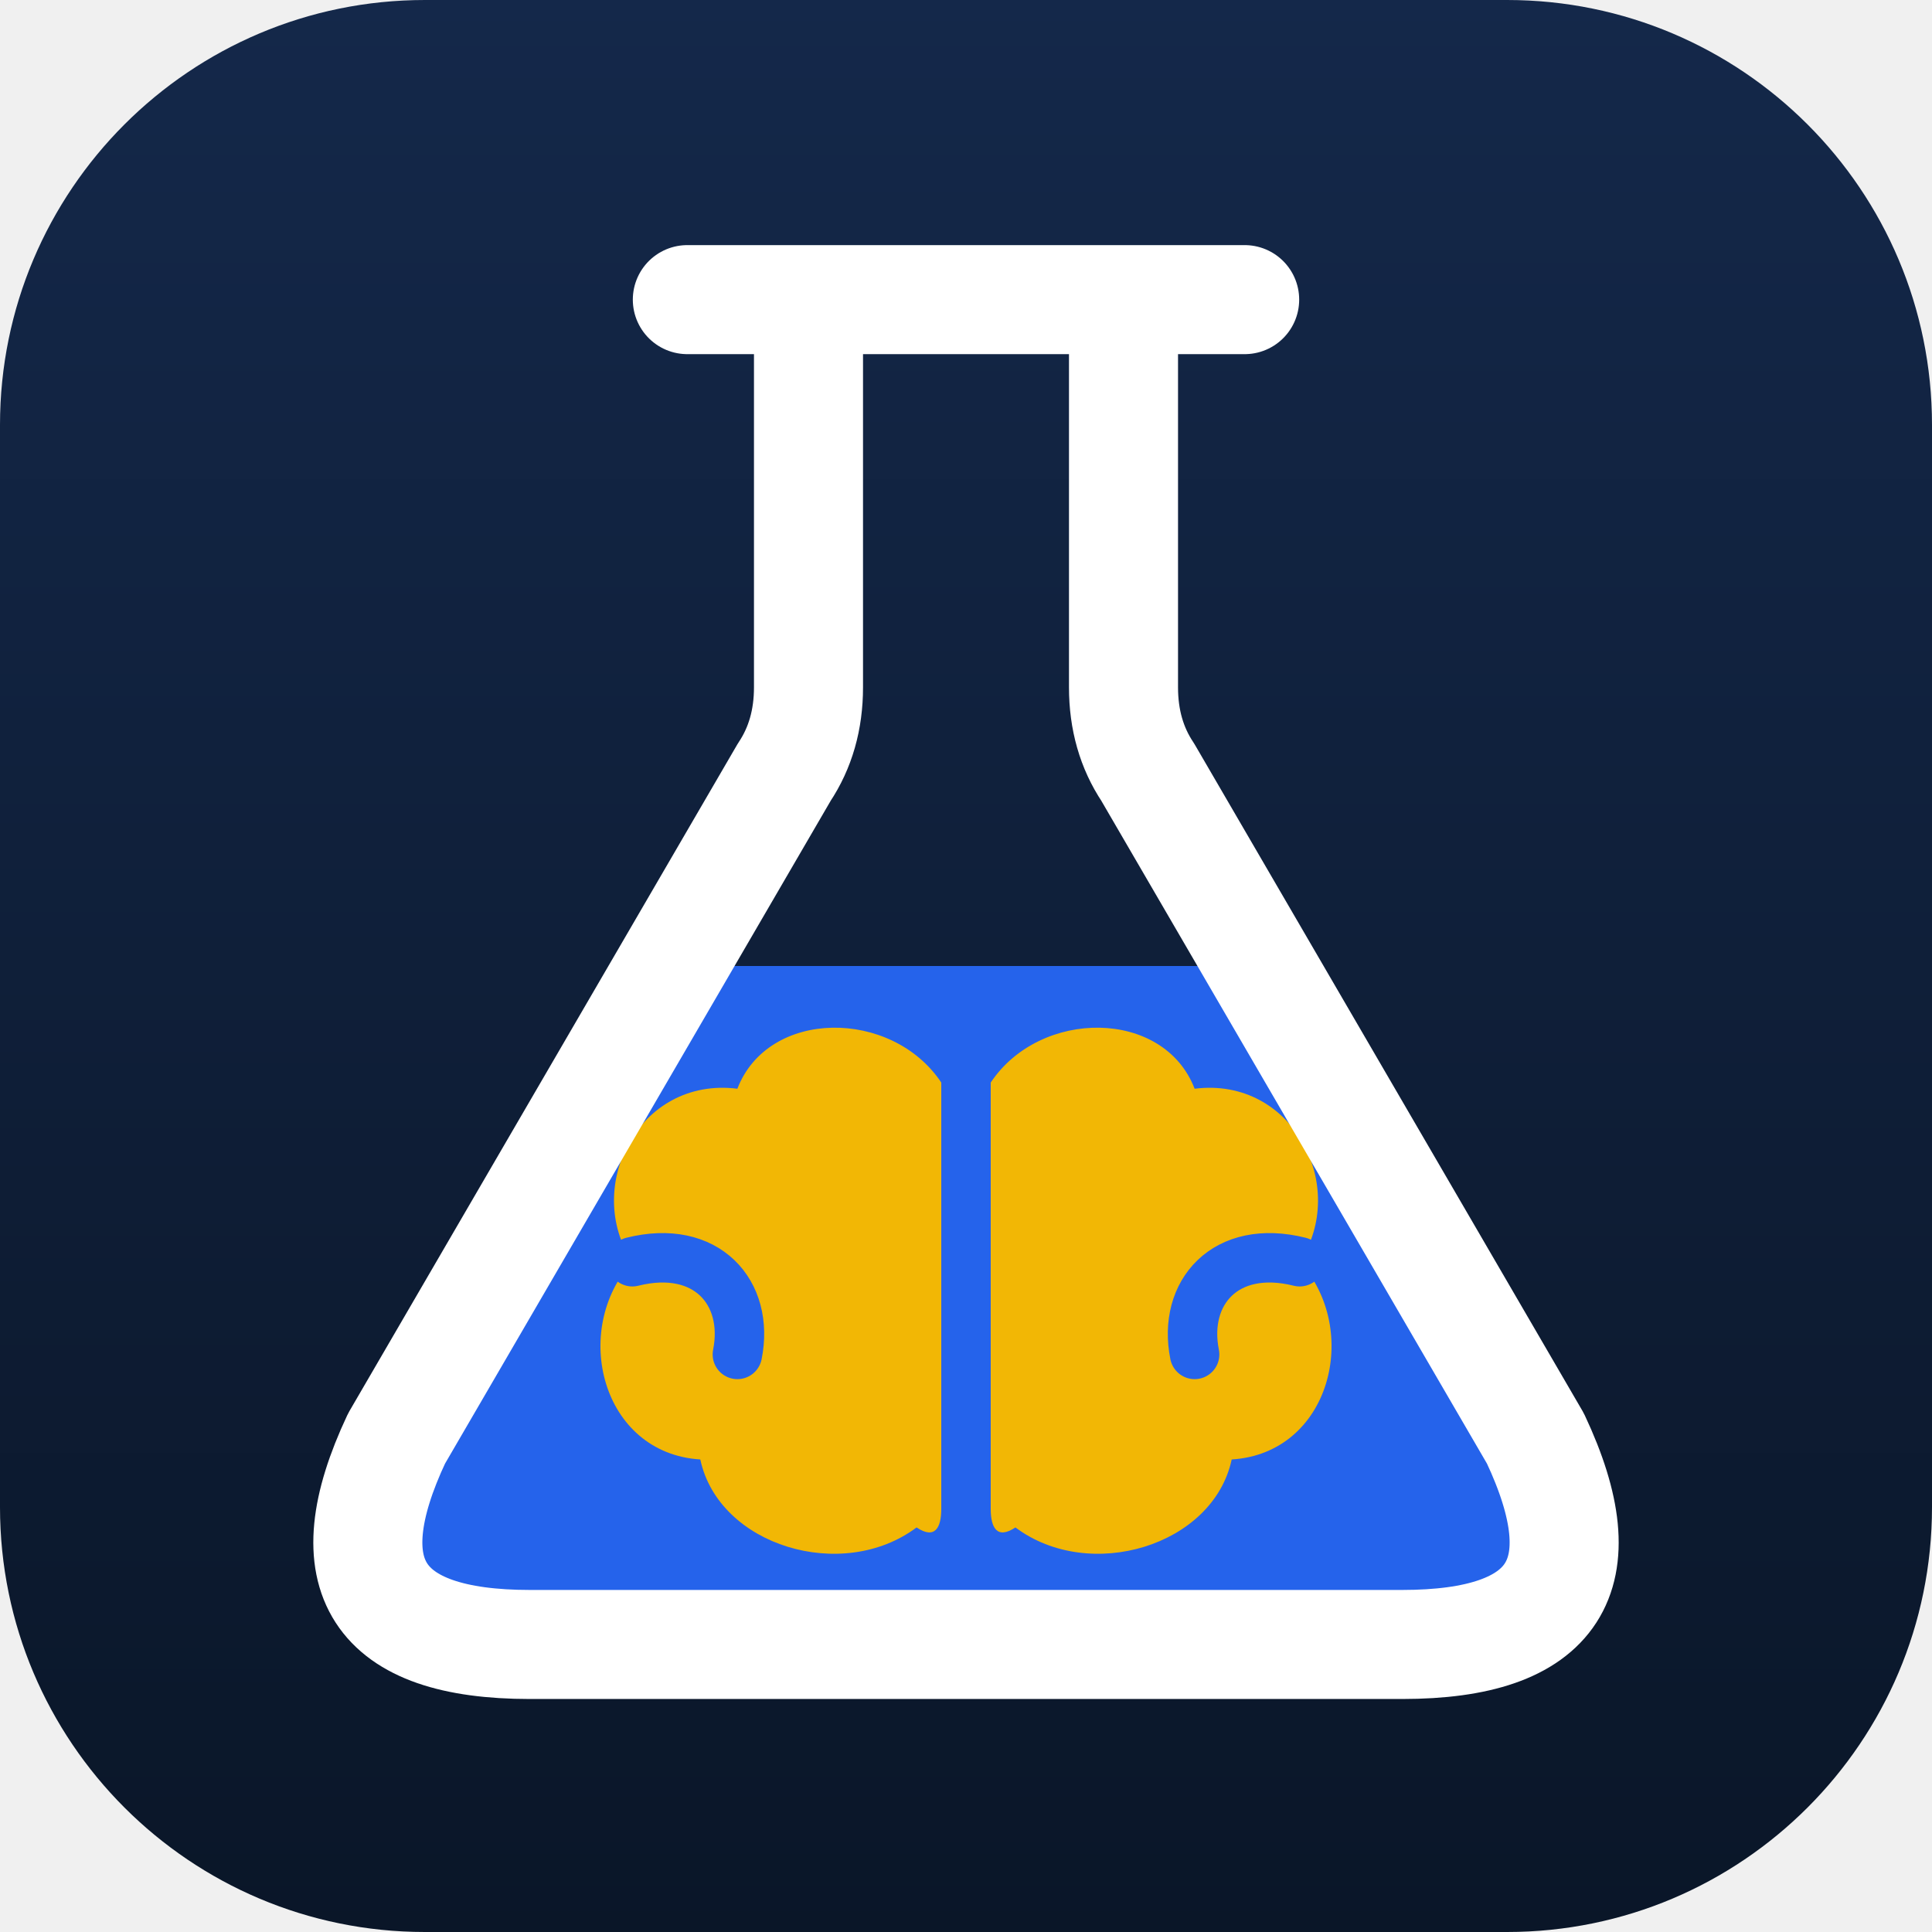
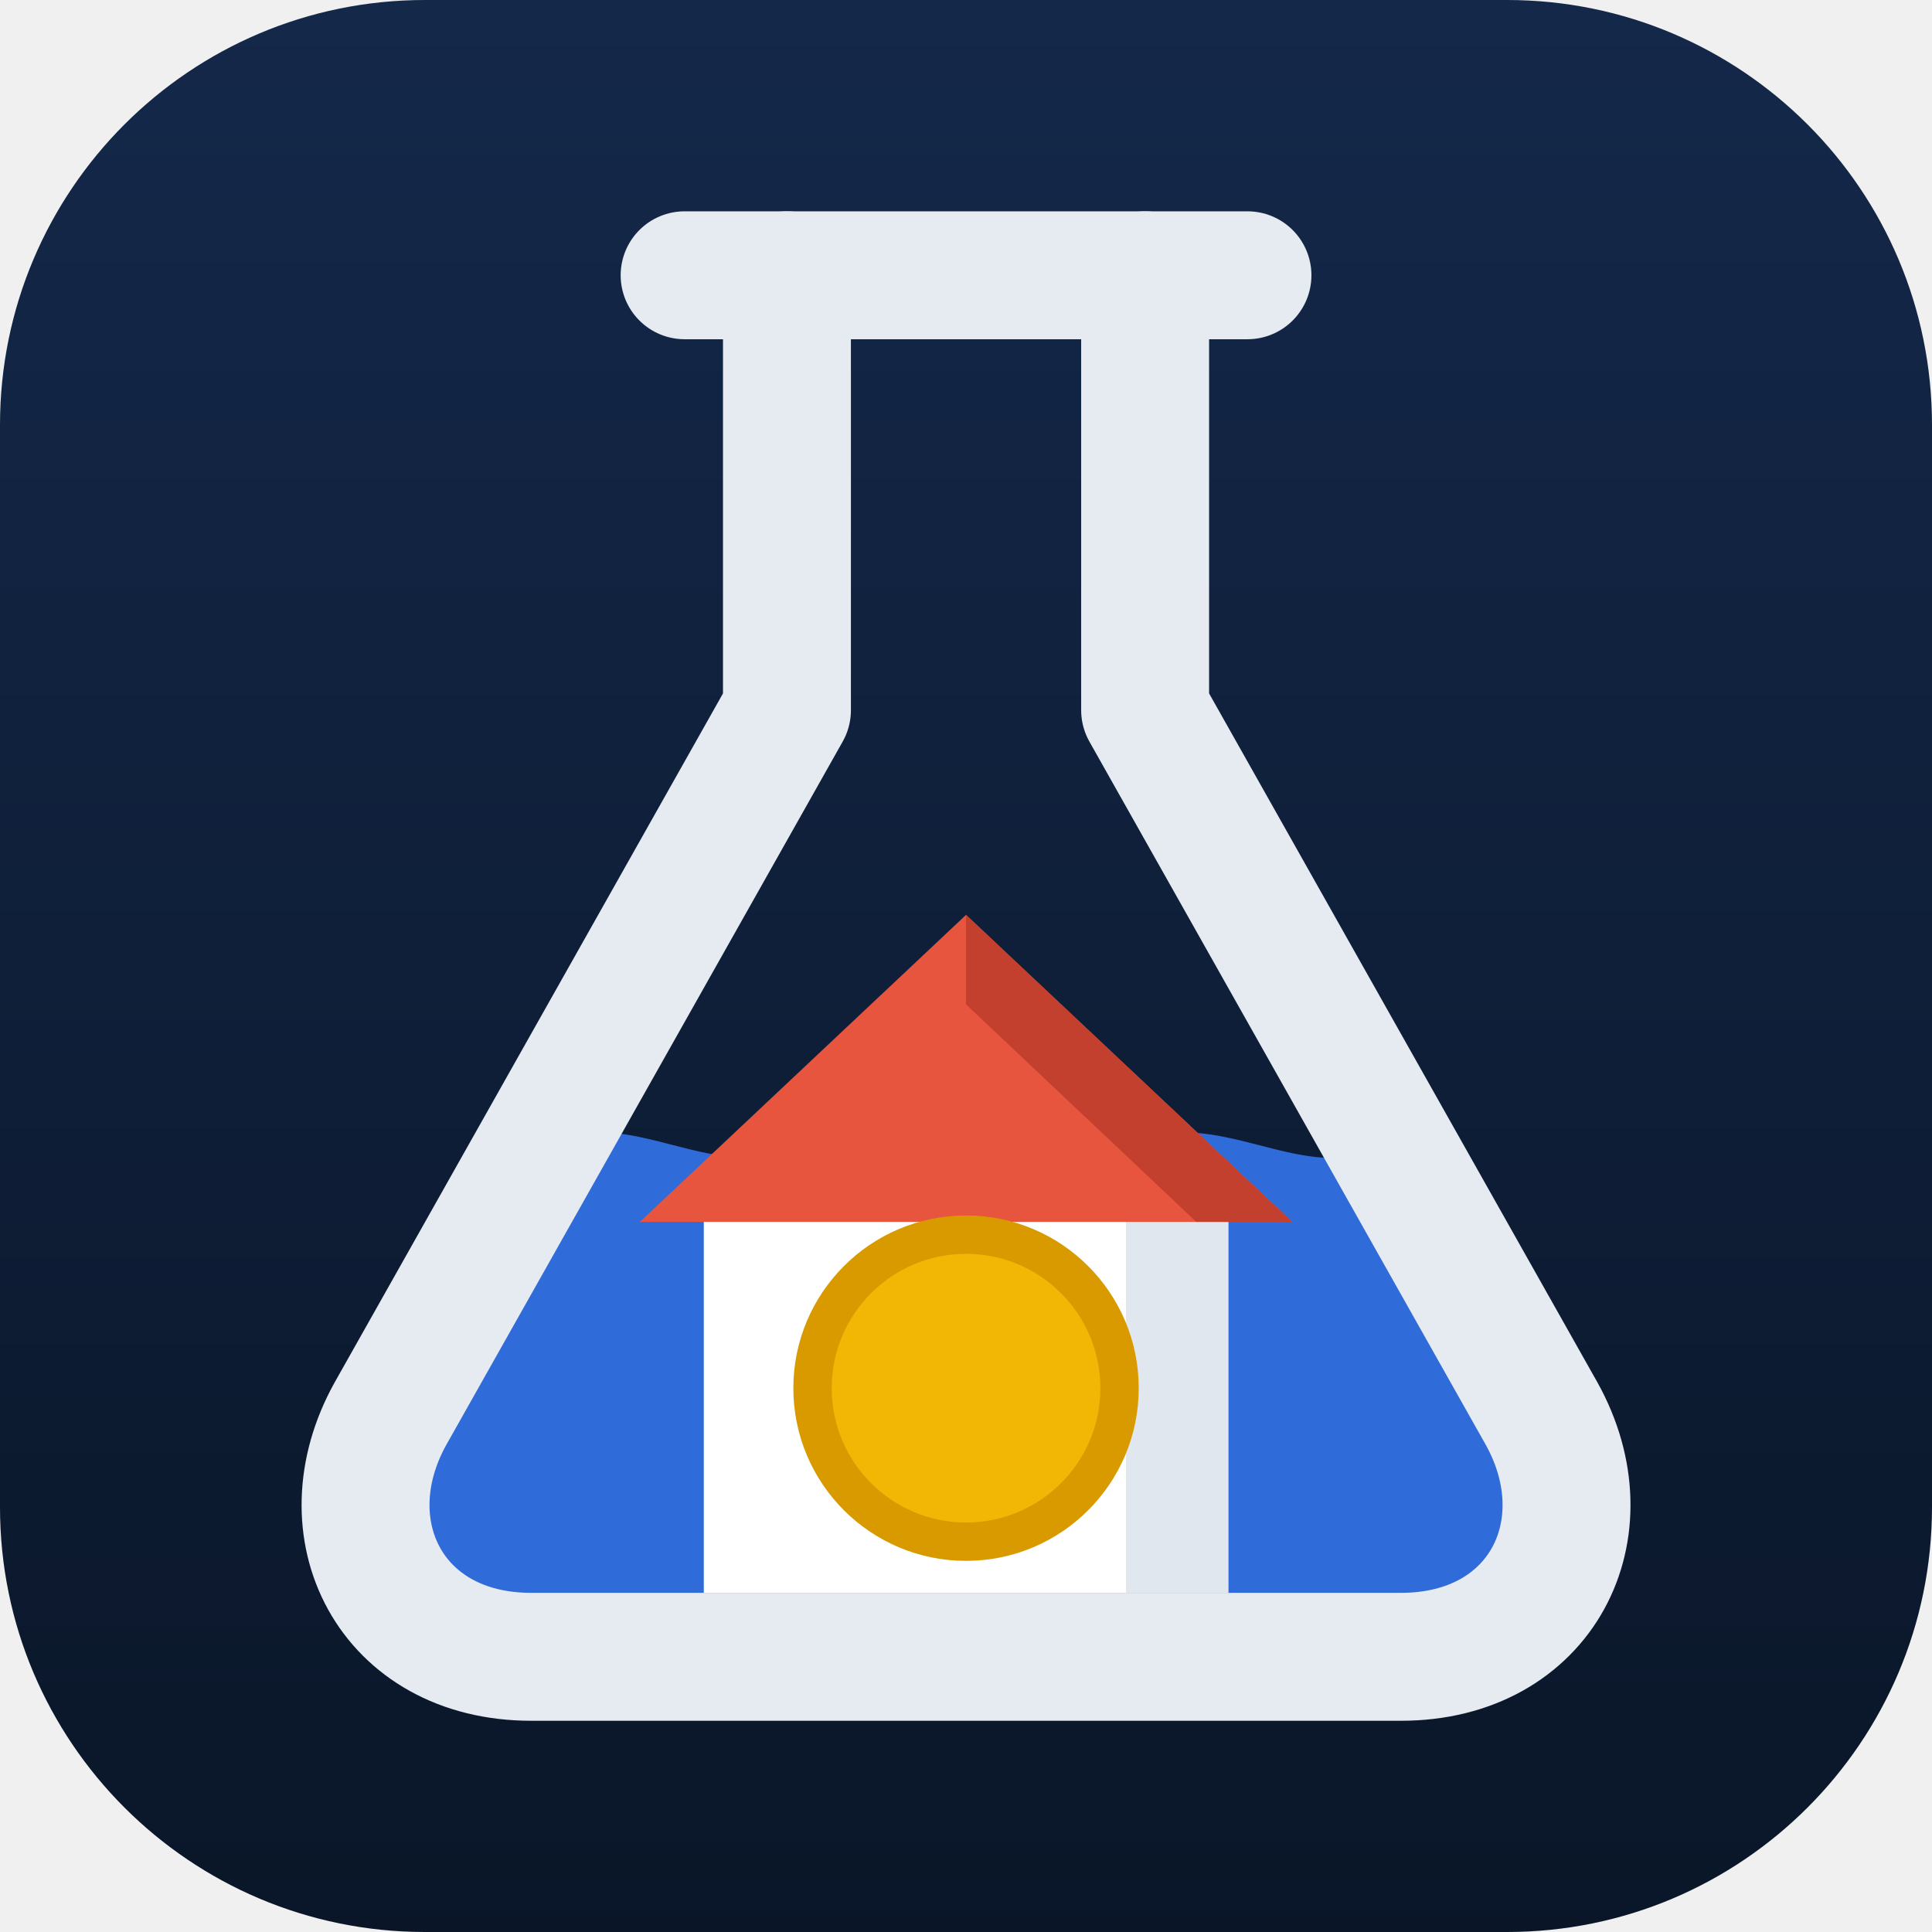
- <svg xmlns="http://www.w3.org/2000/svg" viewBox="0 0 512.0 512.0" width="512" height="512">
+ <svg xmlns="http://www.w3.org/2000/svg" viewBox="0 0 512 512" width="512" height="512">
  <defs>
    <linearGradient id="tilebg" x1="0" y1="0" x2="0" y2="1">
      <stop offset="0" stop-color="#14284A" />
      <stop offset="1" stop-color="#0A1628" />
    </linearGradient>
  </defs>
  <rect width="512" height="512" rx="112.6" fill="url(#tilebg)" />
-   <g transform="translate(256.0,262.42) scale(3.2108)">
-     <defs>
-       <clipPath id="ts-c">
-         <path d="M -13,-56 L -13,-25 Q -13,-21 -15,-18 L -47,37 Q -55,54 -36,54 L 36,54 Q 55,54 47,37 L 15,-18 Q 13,-21 13,-25 L 13,-56 Z" />
-       </clipPath>
-     </defs>
-     <path clip-path="url(#ts-c)" fill="#2563EB" d="M -60,60 L 60,60 L 60,-2 L -60,-2 Z" />
-     <g transform="translate(0,27) scale(1.02)">
-       <path d="M -2,-19 C -6,-25 -16,-25 -18.5,-18.5 C -26.5,-19.5 -31,-10.5 -27,-4.5 C -32,1 -29.5,11 -21.5,11.5 C -20,18.5 -10,21.5 -4,17 C -2.5,18 -2,17 -2,15.5 Z" fill="#F2B705" />
-       <path d="M 2,-19 C 6,-25 16,-25 18.5,-18.5 C 26.5,-19.5 31,-10.5 27,-4.5 C 32,1 29.5,11 21.5,11.5 C 20,18.5 10,21.5 4,17 C 2.5,18 2,17 2,15.5 Z" fill="#F2B705" />
-       <g fill="none" stroke="#2563EB" stroke-width="4" stroke-linecap="round">
-         <path d="M -27,-4.5 C -21,-6 -17.5,-2 -18.5,3" />
-         <path d="M 27,-4.5 C 21,-6 17.5,-2 18.5,3" />
-       </g>
-     </g>
-     <path d="M -13,-56 L -13,-25 Q -13,-21 -15,-18 L -47,37 Q -55,54 -36,54 L 36,54 Q 55,54 47,37 L 15,-18 Q 13,-21 13,-25 L 13,-56" fill="none" stroke="#FFFFFF" stroke-width="9" stroke-linejoin="round" stroke-linecap="round" />
-     <line x1="-23" y1="-57" x2="23" y2="-57" stroke="#FFFFFF" stroke-width="9" stroke-linecap="round" />
+   <g transform="translate(39.05 -8.41) scale(3.39)">
+     <path d="M30.84 92 C38 88.5 44 95.5 52 92 C60 88.5 68 95.5 76 92 C84 88.5 90 95.5 97.16 92 L109 113 C114 122 109 132 98 132 H30 C19 132 14 122 19 113 Z" fill="#2F6BD9" />
+     <path d="M43.5 94 H84.5 V127 H43.5 Z" fill="#FFFFFF" />
+     <path d="M76.5 94 H84.5 V127 H76.5 Z" fill="#E1E7EF" />
+     <path d="M38.5 98 L64 74 L89.5 98 Z" fill="#E8553F" />
+     <path d="M64 74 L89.5 98 H82 L64 81 Z" fill="#C2402D" />
+     <circle cx="64" cy="111" r="12" fill="#F2B705" />
+     <circle cx="64" cy="111" r="12" fill="none" stroke="#D99A00" stroke-width="3" />
+     <path d="M50 24 V58 L19 113 C14 122 19 132 30 132 H98 C109 132 114 122 109 113 L78 58 V24" fill="none" stroke="#E6EBF2" stroke-width="10" stroke-linecap="round" stroke-linejoin="round" />
+     <path d="M42 24 H86" fill="none" stroke="#E6EBF2" stroke-width="10" stroke-linecap="round" stroke-linejoin="round" />
  </g>
</svg>
